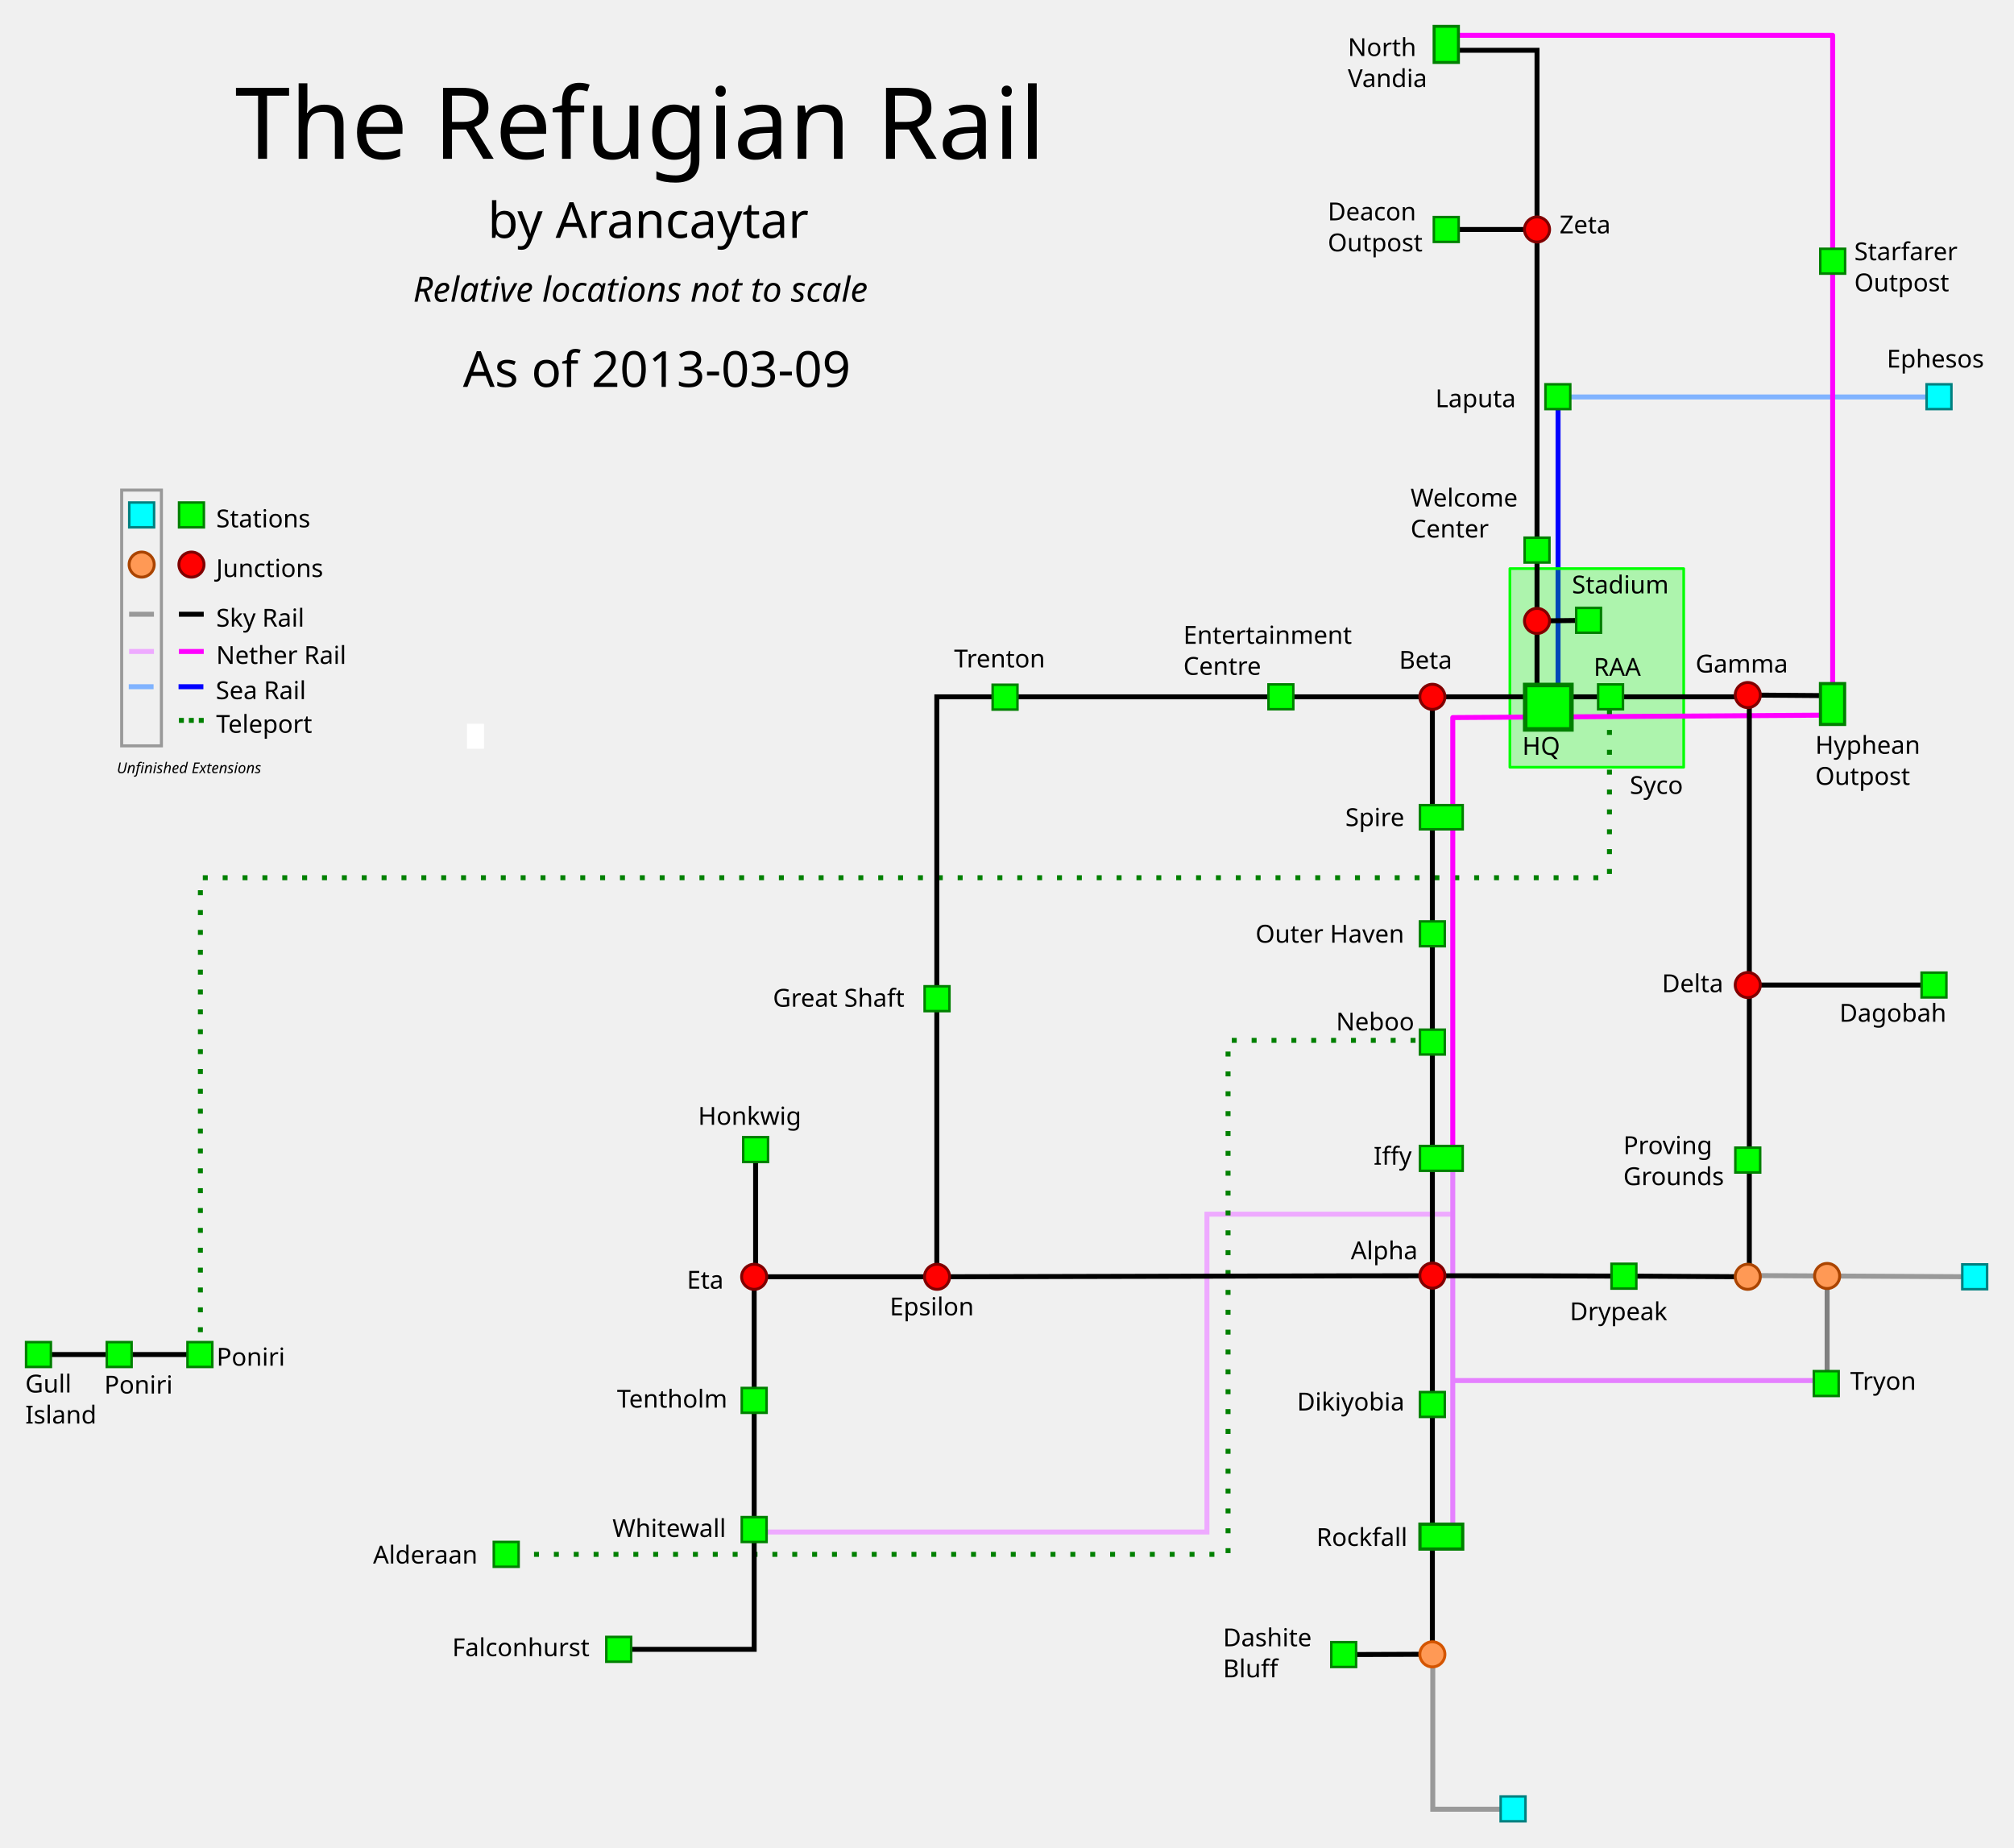
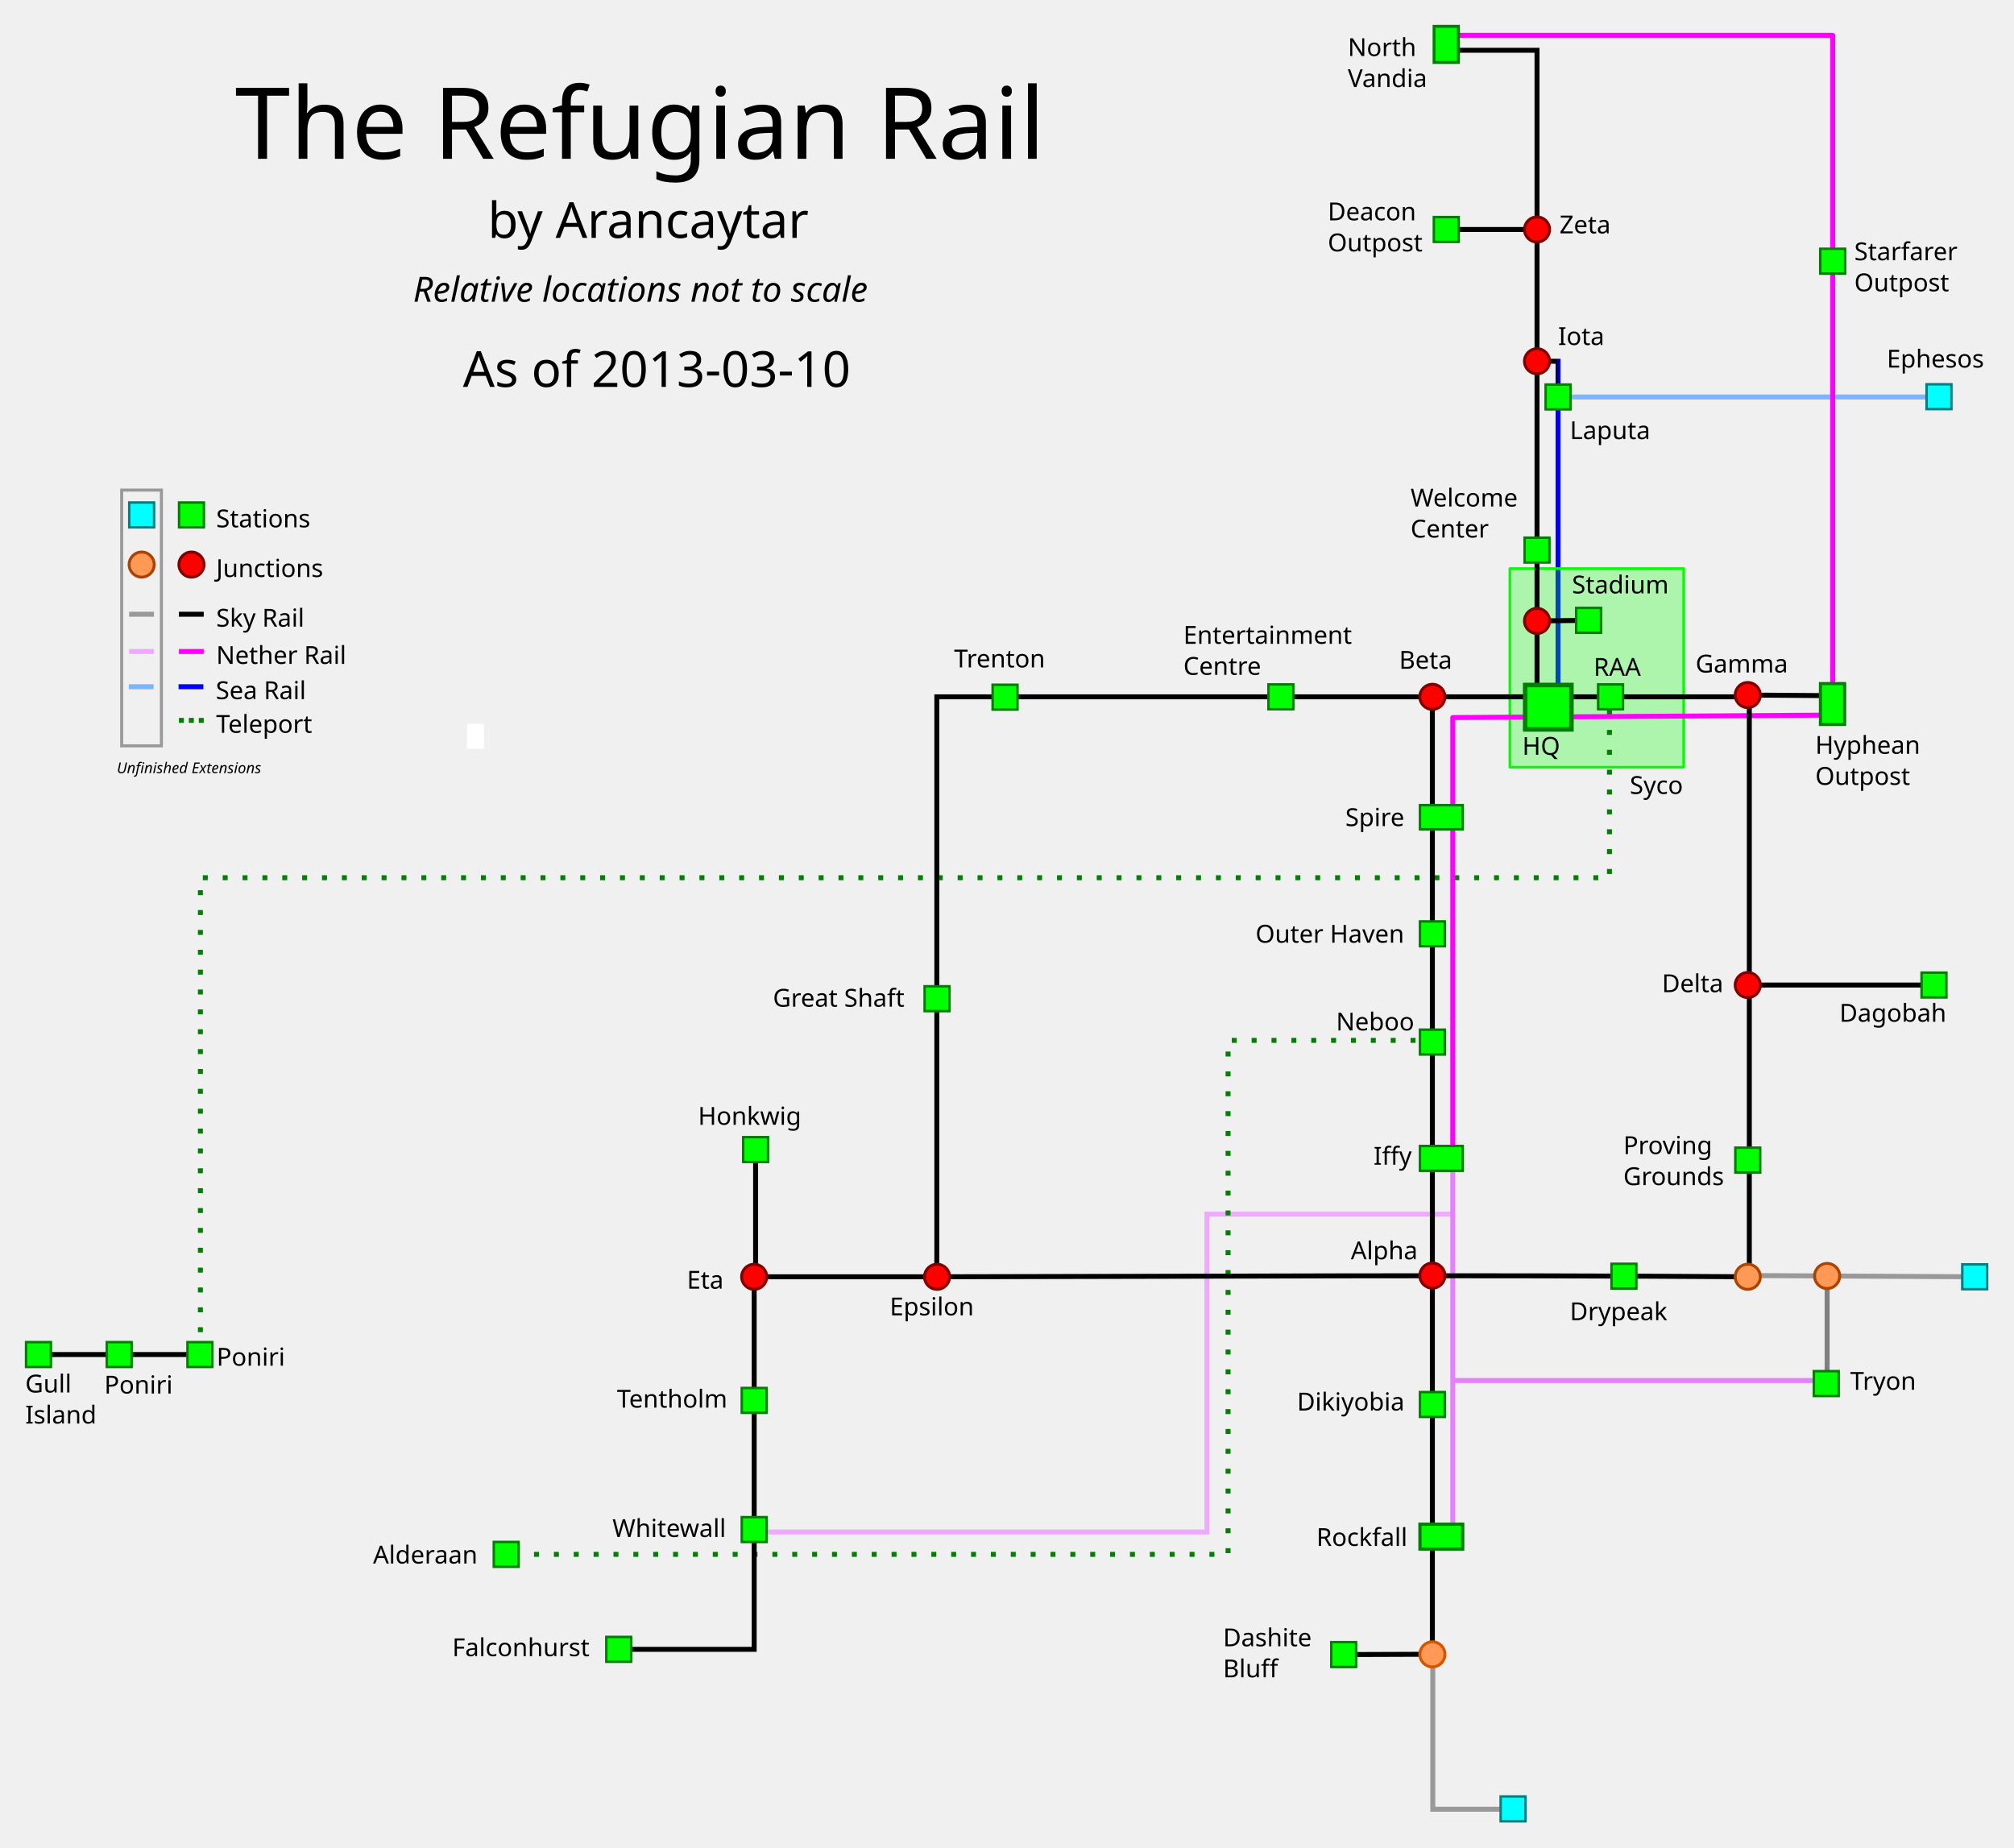
- <svg xmlns="http://www.w3.org/2000/svg" width="811.079" height="743.987" id="svg2" version="1.1">
-   <defs id="defs4" />
+ <svg xmlns="http://www.w3.org/2000/svg" xmlns:xlink="http://www.w3.org/1999/xlink" width="811.079" height="743.987" id="svg2" version="1.1">
+   <defs id="defs4">
+     <linearGradient id="linearGradient5112">
+       <stop id="stop5120" offset="0" style="stop-color:#000000;stop-opacity:1;" />
+       <stop style="stop-color:#000000;stop-opacity:1;" offset="0.786" id="stop5126" />
+       <stop style="stop-color:#0000ff;stop-opacity:1;" offset="1" id="stop5116" />
+     </linearGradient>
+     <linearGradient xlink:href="#linearGradient5112" id="linearGradient6570" x1="617.988" y1="152.677" x2="628.46" y2="152.677" gradientUnits="userSpaceOnUse" spreadMethod="repeat" />
+   </defs>
  <g id="layer1" transform="translate(168.2735,77.55351)">
+     <path style="fill:none;stroke:url(#linearGradient6570);stroke-width:2;stroke-linecap:butt;stroke-linejoin:miter;stroke-opacity:1" d="m 627.46,159.866 0,-14.379 -8.472,1e-5" id="path4342" transform="translate(-168.2735,-77.55351)" />
    <path style="fill:#5599ff;stroke:#80b3ff;stroke-width:2;stroke-linecap:butt;stroke-linejoin:miter;stroke-opacity:1" d="m 685.522,155.116 -153.172,0" id="path3273" transform="translate(-73.16398,-72.80351)" />
    <path style="fill:none;stroke:#0000ff;stroke-width:2;stroke-linecap:butt;stroke-linejoin:miter;stroke-opacity:1" d="m 532.35,155.116 0,125.764" id="path3253" transform="translate(-73.16398,-72.80351)" />
    <path style="fill:none;stroke:#808080;stroke-width:2;stroke-linecap:butt;stroke-linejoin:miter;stroke-opacity:1" d="m 640.713,509.123 0,43.362" id="path3185" transform="translate(-73.16398,-72.80351)" />
    <path style="fill:none;stroke:#eeaaff;stroke-width:2;stroke-linecap:butt;stroke-linejoin:miter;stroke-opacity:1" d="m 479.95,474.237 -99,0 0,128 -182.023,0" id="path5594" transform="translate(-63.16398,-62.80351)" />
    <path style="fill:none;stroke:#e580ff;stroke-width:2;stroke-linecap:butt;stroke-linejoin:miter;stroke-opacity:1" d="m 629.95,541.237 -150,0" id="path5592" transform="translate(-63.16398,-62.80351)" />
    <path style="fill:none;stroke:#e580ff;stroke-width:2;stroke-linecap:butt;stroke-linejoin:miter;stroke-opacity:1" d="m 479.95,454.237 0,150" id="path5590" transform="translate(-63.16398,-62.80351)" />
    <rect style="fill:#00ff00;fill-opacity:0.28;stroke:#00ff00;stroke-width:1.08;stroke-linecap:butt;stroke-linejoin:round;stroke-miterlimit:4;stroke-opacity:1;stroke-dasharray:none;stroke-dashoffset:0" id="rect5544" width="70" height="80" x="439.786" y="151.434" />
    <path style="fill:none;stroke:#008000;stroke-width:2;stroke-linecap:butt;stroke-linejoin:miter;stroke-miterlimit:4;stroke-opacity:1;stroke-dasharray:2, 6;stroke-dashoffset:0" d="m -24.407,529.762 0,-191.025 567.459,0 0,-74.5" id="path5542" transform="translate(-63.16398,-62.80351)" />
    <path style="fill:none;stroke:#ff00ff;stroke-width:2;stroke-linecap:butt;stroke-linejoin:round;stroke-opacity:1" d="m 479.95,449.237 0,-175 153,-1 0,-273.75 -155.512,0" id="path5536" transform="translate(-63.16398,-62.80351)" />
    <path style="fill:none;stroke:#008000;stroke-width:2;stroke-linecap:butt;stroke-linejoin:miter;stroke-miterlimit:4;stroke-opacity:1;stroke-dasharray:2, 6;stroke-dashoffset:0" d="m 472.95,404.237 -83.497,0 0,207 -290.702,0" id="path5538" transform="translate(-63.16398,-62.80351)" />
    <path style="fill:none;stroke:#000000;stroke-width:2;stroke-linecap:butt;stroke-linejoin:miter;stroke-opacity:1" d="m -87.773,467.957 -65,0" id="path5473" />
    <path style="fill:none;stroke:#000000;stroke-width:2;stroke-linecap:butt;stroke-linejoin:miter;stroke-opacity:1" d="m 136.03,436.548 0,-51.139" id="path4291" />
    <path style="fill:none;stroke:#000000;stroke-width:2;stroke-linecap:butt;stroke-linejoin:miter;stroke-opacity:1" d="m 209.09,436.648 -73.641,0 0,150.034 -54.548,0" id="path4271" />
    <path style="fill:none;stroke:#999999;stroke-width:2;stroke-linecap:butt;stroke-linejoin:miter;stroke-opacity:1" d="m 535.583,436.143 91.393,0.505" id="path4206" />
    <path style="fill:none;stroke:#999999;stroke-width:2;stroke-linecap:butt;stroke-linejoin:miter;stroke-opacity:1" d="m 440.995,651.079 -32.262,0 0,-62.629" id="path4204" />
    <path style="fill:none;stroke:#000000;stroke-width:2;stroke-linecap:butt;stroke-linejoin:miter;stroke-opacity:1" d="m 408.571,588.664 -35.714,0.126" id="path4175" />
    <path style="fill:none;stroke:#000000;stroke-width:2;stroke-linecap:butt;stroke-linejoin:miter;stroke-opacity:1" d="m 450.714,14.87 -36.552,0" id="path4102" />
    <path style="fill:none;stroke:#000000;stroke-width:2;stroke-linecap:butt;stroke-linejoin:miter;stroke-opacity:1" d="m 450.714,172.514 20.774,-0.248" id="path4039" />
    <path style="fill:none;stroke:#000000;stroke-width:2;stroke-linecap:butt;stroke-linejoin:miter;stroke-opacity:1" d="m 450.714,203.076 c 0,-102.619 0,-157.761 0,-260.38 -12.184,0 -24.368,0 -36.552,0" id="path4019" />
    <path style="fill:none;stroke:#000000;stroke-width:2;stroke-linecap:butt;stroke-linejoin:miter;stroke-opacity:1" d="m 535.583,319.148 75,0" id="path3981" />
    <path style="fill:none;stroke:#000000;stroke-width:2;stroke-linecap:butt;stroke-linejoin:miter;stroke-opacity:1" d="m 408.571,436.169 0,152.53" id="path3917" />
    <path style="fill:none;stroke:#000000;stroke-width:2;stroke-linecap:butt;stroke-linejoin:miter;stroke-opacity:1" d="m 535.583,202.362 34.143,0.252" id="path3894" />
    <path style="fill:none;stroke:#000000;stroke-width:2;stroke-linecap:butt;stroke-linejoin:miter;stroke-opacity:1" d="m 408.571,203.076 c 0,77.698 0,155.395 0,233.093" id="path3788" />
    <rect style="fill:#000000;stroke:#ffffff;stroke-width:4;stroke-linecap:butt;stroke-linejoin:miter;stroke-miterlimit:4;stroke-opacity:1;stroke-dasharray:none" id="rect3005" width="2.857" height="6.071" x="21.786" y="215.934" />
    <path style="fill:none;stroke:#000000;stroke-width:2;stroke-linecap:butt;stroke-linejoin:miter;stroke-miterlimit:4;stroke-opacity:1" d="m 209.007,203.076 c 121.874,0 205.333,0 327.207,0 0,77.857 0,155.714 0,233.571 -121.873,-0.839 -205.333,-0.164 -327.207,0 0,-77.857 0,-155.714 0,-233.571 z" id="rect3781" />
    <path style="fill:#ff0000;stroke:#800000;stroke-width:2;stroke-linecap:butt;stroke-linejoin:miter;stroke-miterlimit:4;stroke-opacity:1;stroke-dasharray:none" id="path3783" d="m 104.286,202.362 c 0,4.734 -3.838,8.571 -8.571,8.571 -4.734,0 -8.571,-3.838 -8.571,-8.571 0,-4.734 3.838,-8.571 8.571,-8.571 4.734,0 8.571,3.838 8.571,8.571 z" transform="matrix(0.5895522,0,0,0.5895522,352.1429,83.7734)" />
    <path style="fill:#ff0000;stroke:#800000;stroke-width:2;stroke-linecap:butt;stroke-linejoin:miter;stroke-miterlimit:4;stroke-opacity:1;stroke-dasharray:none" id="path3783-8" d="m 104.286,202.362 c 0,4.734 -3.838,8.571 -8.571,8.571 -4.734,0 -8.571,-3.838 -8.571,-8.571 0,-4.734 3.838,-8.571 8.571,-8.571 4.734,0 8.571,3.838 8.571,8.571 z" transform="matrix(0.5895522,0,0,0.5895522,352.1429,316.866)" />
    <path style="fill:#ff0000;stroke:#800000;stroke-width:2;stroke-linecap:butt;stroke-linejoin:miter;stroke-miterlimit:4;stroke-opacity:1;stroke-dasharray:none" id="path3783-7" d="m 104.286,202.362 c 0,4.734 -3.838,8.571 -8.571,8.571 -4.734,0 -8.571,-3.838 -8.571,-8.571 0,-4.734 3.838,-8.571 8.571,-8.571 4.734,0 8.571,3.838 8.571,8.571 z" transform="matrix(0.5895522,0,0,0.5895522,479.1544,83.05912)" />
    <path style="fill:#ff9955;stroke:#aa4400;stroke-width:2;stroke-linecap:butt;stroke-linejoin:miter;stroke-miterlimit:4;stroke-opacity:1;stroke-dasharray:none" id="path3783-4" d="m 104.286,202.362 c 0,4.734 -3.838,8.571 -8.571,8.571 -4.734,0 -8.571,-3.838 -8.571,-8.571 0,-4.734 3.838,-8.571 8.571,-8.571 4.734,0 8.571,3.838 8.571,8.571 z" transform="matrix(0.5895522,0,0,0.5895522,479.1544,317.3448)" />
    <path style="fill:#ff0000;stroke:#800000;stroke-width:2;stroke-linecap:butt;stroke-linejoin:miter;stroke-miterlimit:4;stroke-opacity:1;stroke-dasharray:none" id="path3783-5" d="m 104.286,202.362 c 0,4.734 -3.838,8.571 -8.571,8.571 -4.734,0 -8.571,-3.838 -8.571,-8.571 0,-4.734 3.838,-8.571 8.571,-8.571 4.734,0 8.571,3.838 8.571,8.571 z" transform="matrix(0.5895522,0,0,0.5895522,152.6618,317.3448)" />
    <text xml:space="preserve" style="font-size:40px;font-style:normal;font-weight:normal;line-height:125%;letter-spacing:0px;word-spacing:0px;fill:#000000;fill-opacity:1;stroke:none;font-family:Sans" x="392.444" y="221.512" id="text3829">
      <tspan id="tspan3831" x="392.444" y="221.512" />
    </text>
    <text xml:space="preserve" style="font-size:20px;font-style:normal;font-weight:normal;line-height:125%;letter-spacing:0px;word-spacing:0px;fill:#000000;fill-opacity:1;stroke:none;font-family:Sans" x="375.741" y="429.601" id="text3833">
      <tspan id="tspan3835" x="375.741" y="429.601" style="font-size:10px">Alpha</tspan>
    </text>
    <text xml:space="preserve" style="font-size:20px;font-style:normal;font-weight:normal;line-height:125%;letter-spacing:0px;word-spacing:0px;fill:#000000;fill-opacity:1;stroke:none;font-family:Sans" x="395.173" y="191.772" id="text3833-6">
      <tspan id="tspan3835-5" x="395.173" y="191.772" style="font-size:10px">Beta</tspan>
    </text>
    <text xml:space="preserve" style="font-size:20px;font-style:normal;font-weight:normal;line-height:125%;letter-spacing:0px;word-spacing:0px;fill:#000000;fill-opacity:1;stroke:none;font-family:Sans" x="514.57" y="193.288" id="text3833-8">
      <tspan id="tspan3835-0" x="514.57" y="193.288" style="font-size:10px">Gamma</tspan>
    </text>
    <text xml:space="preserve" style="font-size:20px;font-style:normal;font-weight:normal;line-height:125%;letter-spacing:0px;word-spacing:0px;fill:#000000;fill-opacity:1;stroke:none;font-family:Sans" x="501.01" y="322.024" id="text3833-1">
      <tspan id="tspan3835-1" x="501.01" y="322.024" style="font-size:10px">Delta</tspan>
    </text>
    <path style="fill:#ff0000;stroke:#800000;stroke-width:2;stroke-linecap:butt;stroke-linejoin:miter;stroke-miterlimit:4;stroke-opacity:1;stroke-dasharray:none" id="path3783-7-7" d="m 104.286,202.362 c 0,4.734 -3.838,8.571 -8.571,8.571 -4.734,0 -8.571,-3.838 -8.571,-8.571 0,-4.734 3.838,-8.571 8.571,-8.571 4.734,0 8.571,3.838 8.571,8.571 z" transform="matrix(0.5895522,0,0,0.5895522,479.1544,199.8448)" />
    <text xml:space="preserve" style="font-size:20px;font-style:normal;font-weight:normal;line-height:125%;letter-spacing:0px;word-spacing:0px;fill:#000000;fill-opacity:1;stroke:none;font-family:Sans" x="190.044" y="452.177" id="text3833-0">
      <tspan id="tspan3835-59" x="190.044" y="452.177" style="font-size:10px">Epsilon</tspan>
    </text>
    <rect style="fill:#00ff00;stroke:#008000;stroke-width:1;stroke-linecap:butt;stroke-linejoin:miter;stroke-miterlimit:4;stroke-opacity:1;stroke-dasharray:none" id="rect3925-6" width="10" height="10" x="403.571" y="293.522" />
    <rect style="fill:#00ff00;stroke:#008000;stroke-width:1;stroke-linecap:butt;stroke-linejoin:miter;stroke-miterlimit:4;stroke-opacity:1;stroke-dasharray:none" id="rect3925-68" width="10" height="10" x="403.571" y="337.123" />
    <rect style="fill:#00ff00;stroke:#008000;stroke-width:1;stroke-linecap:butt;stroke-linejoin:miter;stroke-miterlimit:4;stroke-opacity:1;stroke-dasharray:none" id="rect3925-0" width="10" height="10" x="480.714" y="431.409" />
    <rect style="fill:#00ff00;stroke:#008000;stroke-width:1;stroke-linecap:butt;stroke-linejoin:miter;stroke-miterlimit:4;stroke-opacity:1;stroke-dasharray:none" id="rect3925-1-5" width="10" height="10" x="605.583" y="314.148" />
    <path style="fill:#ff0000;stroke:#800000;stroke-width:2;stroke-linecap:butt;stroke-linejoin:miter;stroke-miterlimit:4;stroke-opacity:1;stroke-dasharray:none" id="path3783-2" d="m 104.286,202.362 c 0,4.734 -3.838,8.571 -8.571,8.571 -4.734,0 -8.571,-3.838 -8.571,-8.571 0,-4.734 3.838,-8.571 8.571,-8.571 4.734,0 8.571,3.838 8.571,8.571 z" transform="matrix(0.5895522,0,0,0.5895522,394.2857,53.2114)" />
    <rect style="fill:#00ff00;stroke:#008000;stroke-width:1;stroke-linecap:butt;stroke-linejoin:miter;stroke-miterlimit:4;stroke-opacity:1;stroke-dasharray:none" id="rect3925-9" width="10" height="10" x="466.489" y="167.267" />
    <rect style="fill:#00ff00;stroke:#008000;stroke-width:1;stroke-linecap:butt;stroke-linejoin:miter;stroke-miterlimit:4;stroke-opacity:1;stroke-dasharray:none" id="rect3925-8" width="10" height="10" x="445.714" y="138.982" />
    <path style="fill:#ff0000;stroke:#800000;stroke-width:2;stroke-linecap:butt;stroke-linejoin:miter;stroke-miterlimit:4;stroke-opacity:1;stroke-dasharray:none" id="path3783-2-4" d="m 104.286,202.362 c 0,4.734 -3.838,8.571 -8.571,8.571 -4.734,0 -8.571,-3.838 -8.571,-8.571 0,-4.734 3.838,-8.571 8.571,-8.571 4.734,0 8.571,3.838 8.571,8.571 z" transform="matrix(0.5895522,0,0,0.5895522,394.2857,-104.4331)" />
    <rect style="fill:#00ff00;stroke:#008000;stroke-width:1;stroke-linecap:butt;stroke-linejoin:miter;stroke-miterlimit:4;stroke-opacity:1;stroke-dasharray:none" id="rect3925-8-2-8" width="10" height="10" x="409.163" y="9.87" />
    <rect style="fill:#00ff00;stroke:#008000;stroke-width:1;stroke-linecap:butt;stroke-linejoin:miter;stroke-miterlimit:4;stroke-opacity:1;stroke-dasharray:none" id="rect3925-8-2-2" width="10" height="10" x="475.328" y="198.076" />
-     <rect style="fill:#00ff00;stroke:#008000;stroke-width:1;stroke-linecap:butt;stroke-linejoin:miter;stroke-miterlimit:4;stroke-opacity:1;stroke-dasharray:none" id="rect3925-8-9" width="10" height="10" x="454.107" y="77.208" />
+     <rect style="fill:#00ff00;stroke:#008000;stroke-width:1;stroke-linecap:butt;stroke-linejoin:miter;stroke-miterlimit:4;stroke-opacity:1;stroke-dasharray:none" id="rect3925-8-9" width="10" height="10" x="454.186" y="77.313" />
    <path style="fill:#ff9955;stroke:#d45500;stroke-width:2;stroke-linecap:butt;stroke-linejoin:miter;stroke-miterlimit:4;stroke-opacity:1;stroke-dasharray:none" id="path3783-8-8" d="m 104.286,202.362 c 0,4.734 -3.838,8.571 -8.571,8.571 -4.734,0 -8.571,-3.838 -8.571,-8.571 0,-4.734 3.838,-8.571 8.571,-8.571 4.734,0 8.571,3.838 8.571,8.571 z" transform="matrix(0.5895522,0,0,0.5895522,352.1429,469.3991)" />
    <rect style="fill:#00ff00;stroke:#008000;stroke-width:1;stroke-linecap:butt;stroke-linejoin:miter;stroke-miterlimit:4;stroke-opacity:1;stroke-dasharray:none" id="rect3925-0-0" width="10" height="10" x="367.857" y="583.791" />
    <rect style="fill:#00ffff;stroke:#008080;stroke-width:1;stroke-linecap:butt;stroke-linejoin:miter;stroke-miterlimit:4;stroke-opacity:1;stroke-dasharray:none" id="rect3925-0-6" width="10" height="10" x="436.071" y="645.934" />
    <rect style="fill:#00ff00;stroke:#008000;stroke-width:1;stroke-linecap:butt;stroke-linejoin:miter;stroke-miterlimit:4;stroke-opacity:1;stroke-dasharray:none" id="rect3925-7-6" width="10" height="10" x="403.571" y="483.076" />
    <rect style="fill:#00ff00;stroke:#008000;stroke-width:1;stroke-linecap:butt;stroke-linejoin:miter;stroke-miterlimit:4;stroke-opacity:1;stroke-dasharray:none" id="rect3925-7-4" width="10" height="10" x="342.569" y="198.076" />
    <rect style="fill:#00ffff;stroke:#008080;stroke-width:1;stroke-linecap:butt;stroke-linejoin:miter;stroke-miterlimit:4;stroke-opacity:1;stroke-dasharray:none" id="rect3925-0-6-6" width="10" height="10" x="621.976" y="431.648" />
    <path style="fill:#ff0000;stroke:#800000;stroke-width:2;stroke-linecap:butt;stroke-linejoin:miter;stroke-miterlimit:4;stroke-opacity:1;stroke-dasharray:none" id="path3783-5-9" d="m 104.286,202.362 c 0,4.734 -3.838,8.571 -8.571,8.571 -4.734,0 -8.571,-3.838 -8.571,-8.571 0,-4.734 3.838,-8.571 8.571,-8.571 4.734,0 8.571,3.838 8.571,8.571 z" transform="matrix(0.5895522,0,0,0.5895522,79.02108,317.3448)" />
    <rect style="fill:#00ff00;stroke:#008000;stroke-width:1;stroke-linecap:butt;stroke-linejoin:miter;stroke-miterlimit:4;stroke-opacity:1;stroke-dasharray:none" id="rect3925-7-5" width="10" height="10" x="131.03" y="380.409" />
    <rect style="fill:#00ff00;stroke:#008000;stroke-width:1;stroke-linecap:butt;stroke-linejoin:miter;stroke-miterlimit:4;stroke-opacity:1;stroke-dasharray:none" id="rect3925-7-51" width="10" height="10" x="130.45" y="481.424" />
    <rect style="fill:#00ff00;stroke:#008000;stroke-width:1;stroke-linecap:butt;stroke-linejoin:miter;stroke-miterlimit:4;stroke-opacity:1;stroke-dasharray:none" id="rect3925-7-2" width="10" height="10" x="130.45" y="533.447" />
    <rect style="fill:#00ff00;stroke:#008000;stroke-width:1;stroke-linecap:butt;stroke-linejoin:miter;stroke-miterlimit:4;stroke-opacity:1;stroke-dasharray:none" id="rect3925-7-2-4" width="10" height="10" x="75.901" y="581.682" />
    <text xml:space="preserve" style="font-size:20px;font-style:normal;font-weight:normal;line-height:125%;letter-spacing:0px;word-spacing:0px;fill:#000000;fill-opacity:1;stroke:none;font-family:Sans" x="464.786" y="161.434" id="text3833-0-3">
      <tspan id="tspan3835-59-0" x="464.786" y="161.434" style="font-size:10px">Stadium</tspan>
    </text>
    <text xml:space="preserve" style="font-size:20px;font-style:normal;font-weight:normal;line-height:125%;letter-spacing:0px;word-spacing:0px;fill:#000000;fill-opacity:1;stroke:none;font-family:Sans" x="399.786" y="126.434" id="text3833-0-7">
      <tspan id="tspan3835-59-00" x="399.786" y="126.434" style="font-size:10px">Welcome</tspan>
      <tspan x="399.786" y="138.934" style="font-size:10px" id="tspan4382">Center</tspan>
    </text>
-     <text xml:space="preserve" style="font-size:20px;font-style:normal;font-weight:normal;line-height:125%;letter-spacing:0px;word-spacing:0px;fill:#000000;fill-opacity:1;stroke:none;font-family:Sans" x="409.786" y="86.434" id="text3833-0-22">
-       <tspan id="tspan3835-59-2" x="409.786" y="86.434" style="font-size:10px">Laputa</tspan>
+     <text xml:space="preserve" style="font-size:20px;font-style:normal;font-weight:normal;line-height:125%;letter-spacing:0px;word-spacing:0px;fill:#000000;fill-opacity:1;stroke:none;font-family:Sans" x="459.186" y="61.384" id="text3833-0-22">
+       <tspan id="tspan3835-59-2" x="459.186" y="61.384" style="font-size:10px">Iota</tspan>
    </text>
    <text xml:space="preserve" style="font-size:20px;font-style:normal;font-weight:normal;line-height:125%;letter-spacing:0px;word-spacing:0px;fill:#000000;fill-opacity:1;stroke:none;font-family:Sans" x="444.786" y="226.434" id="text3833-0-32">
      <tspan x="444.786" y="226.434" style="font-size:10px" id="tspan4402">HQ</tspan>
    </text>
    <text xml:space="preserve" style="font-size:20px;font-style:normal;font-weight:normal;line-height:125%;letter-spacing:0px;word-spacing:0px;fill:#000000;fill-opacity:1;stroke:none;font-family:Sans" x="308.288" y="181.72" id="text3833-0-6">
      <tspan id="tspan3835-59-4" x="308.288" y="181.72" style="font-size:10px">Entertainment</tspan>
      <tspan x="308.288" y="194.22" style="font-size:10px" id="tspan4422">Centre</tspan>
    </text>
    <text xml:space="preserve" style="font-size:20px;font-style:normal;font-weight:normal;line-height:125%;letter-spacing:0px;word-spacing:0px;fill:#000000;fill-opacity:1;stroke:none;font-family:Sans" x="373.512" y="255.131" id="text3833-0-9">
      <tspan id="tspan3835-59-90" x="373.512" y="255.131" style="font-size:10px">Spire</tspan>
    </text>
    <text xml:space="preserve" style="font-size:20px;font-style:normal;font-weight:normal;line-height:125%;letter-spacing:0px;word-spacing:0px;fill:#000000;fill-opacity:1;stroke:none;font-family:Sans" x="337.336" y="302.091" id="text3833-0-5">
      <tspan id="tspan3835-59-6" x="337.336" y="302.091" style="font-size:10px">Outer Haven</tspan>
    </text>
    <text xml:space="preserve" style="font-size:20px;font-style:normal;font-weight:normal;line-height:125%;letter-spacing:0px;word-spacing:0px;fill:#000000;fill-opacity:1;stroke:none;font-family:Sans" x="369.786" y="337.434" id="text3833-0-63">
      <tspan id="tspan3835-59-71" x="369.786" y="337.434" style="font-size:10px">Neboo</tspan>
    </text>
    <text xml:space="preserve" style="font-size:20px;font-style:normal;font-weight:normal;line-height:125%;letter-spacing:0px;word-spacing:0px;fill:#000000;fill-opacity:1;stroke:none;font-family:Sans" x="384.876" y="391.502" id="text3833-0-8">
      <tspan id="tspan3835-59-93" x="384.876" y="391.502" style="font-size:10px">Iffy</tspan>
    </text>
    <text xml:space="preserve" style="font-size:20px;font-style:normal;font-weight:normal;line-height:125%;letter-spacing:0px;word-spacing:0px;fill:#000000;fill-opacity:1;stroke:none;font-family:Sans" x="354.066" y="490.497" id="text3833-0-53">
      <tspan id="tspan3835-59-28" x="354.066" y="490.497" style="font-size:10px">Dikiyobia</tspan>
    </text>
    <text xml:space="preserve" style="font-size:20px;font-style:normal;font-weight:normal;line-height:125%;letter-spacing:0px;word-spacing:0px;fill:#000000;fill-opacity:1;stroke:none;font-family:Sans" x="361.895" y="545.045" id="text3833-0-4">
      <tspan id="tspan3835-59-98" x="361.895" y="545.045" style="font-size:10px">Rockfall</tspan>
    </text>
    <text xml:space="preserve" style="font-size:20px;font-style:normal;font-weight:normal;line-height:125%;letter-spacing:0px;word-spacing:0px;fill:#000000;fill-opacity:1;stroke:none;font-family:Sans" x="324.267" y="585.451" id="text3833-0-632">
      <tspan id="tspan3835-59-1" x="324.267" y="585.451" style="font-size:10px">Dashite</tspan>
      <tspan x="324.267" y="597.951" style="font-size:10px" id="tspan4487">Bluff</tspan>
    </text>
    <text xml:space="preserve" style="font-size:20px;font-style:normal;font-weight:normal;line-height:125%;letter-spacing:0px;word-spacing:0px;fill:#000000;fill-opacity:1;stroke:none;font-family:Sans" x="366.441" y="11.18" id="text3833-0-66">
      <tspan id="tspan3835-59-03" x="366.441" y="11.18" style="font-size:10px">Deacon</tspan>
      <tspan x="366.441" y="23.68" style="font-size:10px" id="tspan4498">Outpost</tspan>
    </text>
    <text xml:space="preserve" style="font-size:20px;font-style:normal;font-weight:normal;line-height:125%;letter-spacing:0px;word-spacing:0px;fill:#000000;fill-opacity:1;stroke:none;font-family:Sans" x="374.522" y="-54.985" id="text3833-0-0">
      <tspan id="tspan3835-59-3" x="374.522" y="-54.985" style="font-size:10px">North</tspan>
      <tspan x="374.522" y="-42.485" style="font-size:10px" id="tspan4509">Vandia</tspan>
    </text>
    <text xml:space="preserve" style="font-size:20px;font-style:normal;font-weight:normal;line-height:125%;letter-spacing:0px;word-spacing:0px;fill:#000000;fill-opacity:1;stroke:none;font-family:Sans" x="562.768" y="226.036" id="text3833-0-24">
      <tspan id="tspan3835-59-21" x="562.768" y="226.036" style="font-size:10px">Hyphean</tspan>
      <tspan x="562.768" y="238.536" style="font-size:10px" id="tspan4520">Outpost</tspan>
    </text>
    <text xml:space="preserve" style="font-size:20px;font-style:normal;font-weight:normal;line-height:125%;letter-spacing:0px;word-spacing:0px;fill:#000000;fill-opacity:1;stroke:none;font-family:Sans" x="572.512" y="333.923" id="text3833-0-69">
      <tspan id="tspan3835-59-92" x="572.512" y="333.923" style="font-size:10px">Dagobah</tspan>
    </text>
    <text xml:space="preserve" style="font-size:20px;font-style:normal;font-weight:normal;line-height:125%;letter-spacing:0px;word-spacing:0px;fill:#000000;fill-opacity:1;stroke:none;font-family:Sans" x="463.92" y="454.131" id="text3833-0-49">
      <tspan id="tspan3835-59-5" x="463.92" y="454.131" style="font-size:10px">Drypeak</tspan>
    </text>
    <text xml:space="preserve" style="font-size:40px;font-style:normal;font-weight:normal;line-height:125%;letter-spacing:0px;word-spacing:0px;fill:#000000;fill-opacity:1;stroke:none;font-family:Sans" x="97.857" y="181.38" id="text4626" transform="translate(19.78571,-62.80351)">
      <tspan id="tspan4628" x="97.857" y="181.38" />
    </text>
    <text xml:space="preserve" style="font-size:20px;font-style:normal;font-weight:normal;line-height:125%;letter-spacing:0px;word-spacing:0px;fill:#000000;fill-opacity:1;stroke:none;font-family:Sans" x="108.357" y="441.434" id="text3833-0-497">
      <tspan id="tspan3835-59-8" x="108.357" y="441.434" style="font-size:10px">Eta</tspan>
    </text>
    <text xml:space="preserve" style="font-size:20px;font-style:normal;font-weight:normal;line-height:125%;letter-spacing:0px;word-spacing:0px;fill:#000000;fill-opacity:1;stroke:none;font-family:Sans" x="112.857" y="375.434" id="text3833-0-220">
      <tspan id="tspan3835-59-84" x="112.857" y="375.434" style="font-size:10px">Honkwig</tspan>
    </text>
    <text xml:space="preserve" style="font-size:20px;font-style:normal;font-weight:normal;line-height:125%;letter-spacing:0px;word-spacing:0px;fill:#000000;fill-opacity:1;stroke:none;font-family:Sans" x="80.2" y="489.338" id="text3833-0-35">
      <tspan id="tspan3835-59-54" x="80.2" y="489.338" style="font-size:10px">Tentholm</tspan>
    </text>
    <text xml:space="preserve" style="font-size:20px;font-style:normal;font-weight:normal;line-height:125%;letter-spacing:0px;word-spacing:0px;fill:#000000;fill-opacity:1;stroke:none;font-family:Sans" x="78.357" y="541.434" id="text3833-0-35-9">
      <tspan id="tspan3835-59-54-1" x="78.357" y="541.434" style="font-size:10px">Whitewall</tspan>
    </text>
    <text xml:space="preserve" style="font-size:20px;font-style:normal;font-weight:normal;line-height:125%;letter-spacing:0px;word-spacing:0px;fill:#000000;fill-opacity:1;stroke:none;font-family:Sans" x="13.857" y="589.434" id="text3833-0-35-3">
      <tspan id="tspan3835-59-54-7" x="13.857" y="589.434" style="font-size:10px">Falconhurst</tspan>
    </text>
    <text xml:space="preserve" style="font-size:20px;font-style:normal;font-weight:normal;line-height:125%;letter-spacing:0px;word-spacing:0px;fill:#000000;fill-opacity:1;stroke:none;font-family:Sans" x="459.786" y="16.434" id="text3833-0-35-5">
      <tspan id="tspan3835-59-54-3" x="459.786" y="16.434" style="font-size:10px">Zeta</tspan>
    </text>
    <text xml:space="preserve" style="font-size:20px;font-style:normal;font-weight:normal;line-height:125%;letter-spacing:0px;word-spacing:0px;fill:#000000;fill-opacity:1;stroke:none;font-family:Sans" x="473.523" y="194.614" id="text3833-0-32-7">
      <tspan x="473.523" y="194.614" style="font-size:10px" id="tspan4402-7">RAA</tspan>
    </text>
    <rect style="fill:#00ff00;stroke:#008000;stroke-width:1;stroke-linecap:butt;stroke-linejoin:miter;stroke-miterlimit:4;stroke-opacity:1;stroke-dasharray:none" id="rect3925-7-4-2" width="10" height="10" x="204.09" y="319.652" />
    <text xml:space="preserve" style="font-size:20px;font-style:normal;font-weight:normal;line-height:125%;letter-spacing:0px;word-spacing:0px;fill:#000000;fill-opacity:1;stroke:none;font-family:Sans" x="142.998" y="327.876" id="text3833-0-220-6">
      <tspan x="142.998" y="327.876" style="font-size:10px" id="tspan4995">Great Shaft</tspan>
    </text>
    <text xml:space="preserve" style="font-size:20px;font-style:normal;font-weight:normal;line-height:125%;letter-spacing:0px;word-spacing:0px;fill:#000000;fill-opacity:1;stroke:none;font-family:Sans" x="578.485" y="27.26" id="text3833-0-66-8">
      <tspan x="578.485" y="27.26" style="font-size:10px" id="tspan4498-6">Starfarer</tspan>
      <tspan x="578.485" y="39.76" style="font-size:10px" id="tspan5062">Outpost</tspan>
    </text>
    <rect style="fill:#00ff00;stroke:#008000;stroke-width:1;stroke-linecap:butt;stroke-linejoin:miter;stroke-miterlimit:4;stroke-opacity:1;stroke-dasharray:none" id="rect3925-1-5-5" width="10" height="10" x="530.583" y="384.648" />
    <text xml:space="preserve" style="font-size:20px;font-style:normal;font-weight:normal;line-height:125%;letter-spacing:0px;word-spacing:0px;fill:#000000;fill-opacity:1;stroke:none;font-family:Sans" x="485.459" y="387.228" id="text3833-0-49-2">
      <tspan id="tspan3835-59-5-2" x="485.459" y="387.228" style="font-size:10px">Proving</tspan>
      <tspan x="485.459" y="399.728" style="font-size:10px" id="tspan5202">Grounds</tspan>
    </text>
    <rect style="fill:#00ff00;stroke:#008000;stroke-width:1;stroke-linecap:butt;stroke-linejoin:miter;stroke-miterlimit:4;stroke-opacity:1;stroke-dasharray:none" id="rect3925-7-4-2-3" width="10" height="10" x="562.193" y="474.648" />
    <text xml:space="preserve" style="font-size:20px;font-style:normal;font-weight:normal;line-height:125%;letter-spacing:0px;word-spacing:0px;fill:#000000;fill-opacity:1;stroke:none;font-family:Sans" x="576.836" y="482.148" id="text3833-0-49-8">
      <tspan id="tspan3835-59-5-5" x="576.836" y="482.148" style="font-size:10px">Tryon</tspan>
    </text>
    <rect style="fill:#00ff00;stroke:#008000;stroke-width:1;stroke-linecap:butt;stroke-linejoin:miter;stroke-miterlimit:4;stroke-opacity:1;stroke-dasharray:none" id="rect3925-7-4-2-0" width="10" height="10" x="-92.773" y="462.957" />
    <text xml:space="preserve" style="font-size:20px;font-style:normal;font-weight:normal;line-height:125%;letter-spacing:0px;word-spacing:0px;fill:#000000;fill-opacity:1;stroke:none;font-family:Sans" x="-81.056" y="472.452" id="text3833-0-35-9-5">
      <tspan id="tspan3835-59-54-1-0" x="-81.056" y="472.452" style="font-size:10px">Poniri</tspan>
    </text>
    <text xml:space="preserve" style="font-size:20px;font-style:normal;font-weight:normal;line-height:125%;letter-spacing:0px;word-spacing:0px;fill:#000000;fill-opacity:1;stroke:none;font-family:Sans" x="-18.038" y="552.126" id="text3833-0-35-9-5-2">
      <tspan id="tspan3835-59-54-1-0-6" x="-18.038" y="552.126" style="font-size:10px">Alderaan</tspan>
    </text>
    <rect style="fill:#00ff00;stroke:#008000;stroke-width:1;stroke-linecap:butt;stroke-linejoin:miter;stroke-miterlimit:4;stroke-opacity:1;stroke-dasharray:none" id="rect3925-7-5-5" width="10" height="10" x="30.586" y="543.434" />
    <rect style="fill:#00ff00;stroke:#008000;stroke-width:1;stroke-linecap:butt;stroke-linejoin:miter;stroke-miterlimit:4;stroke-opacity:1;stroke-dasharray:none" id="rect3925-7-4-2-0-2" width="10" height="10" x="-125.273" y="462.957" />
    <rect style="fill:#00ff00;stroke:#008000;stroke-width:1;stroke-linecap:butt;stroke-linejoin:miter;stroke-miterlimit:4;stroke-opacity:1;stroke-dasharray:none" id="rect3925-7-4-2-0-9" width="10" height="10" x="-157.773" y="462.957" />
    <text xml:space="preserve" style="font-size:20px;font-style:normal;font-weight:normal;line-height:125%;letter-spacing:0px;word-spacing:0px;fill:#000000;fill-opacity:1;stroke:none;font-family:Sans" x="-126.284" y="483.665" id="text3833-0-35-9-5-6">
      <tspan id="tspan3835-59-54-1-0-2" x="-126.284" y="483.665" style="font-size:10px">Poniri</tspan>
    </text>
    <text xml:space="preserve" style="font-size:20px;font-style:normal;font-weight:normal;line-height:125%;letter-spacing:0px;word-spacing:0px;fill:#000000;fill-opacity:1;stroke:none;font-family:Sans" x="-158.103" y="483.246" id="text3833-0-35-9-5-7">
      <tspan id="tspan3835-59-54-1-0-3" x="-158.103" y="483.246" style="font-size:10px">Gull</tspan>
      <tspan x="-158.103" y="495.746" style="font-size:10px" id="tspan5530">Island</tspan>
    </text>
    <g id="g3397" transform="translate(-0.7071068,-8.485281)">
      <text id="text4540" y="-5.115" x="-72.946" style="font-size:40px;font-style:normal;font-weight:normal;line-height:125%;letter-spacing:0px;word-spacing:0px;fill:#000000;fill-opacity:1;stroke:none;font-family:Sans" xml:space="preserve">
        <tspan id="tspan4548" y="-5.115" x="-72.946">The Refugian Rail</tspan>
      </text>
      <text id="text4898" y="26.735" x="28.874" style="font-size:20px;font-style:normal;font-weight:normal;line-height:125%;letter-spacing:0px;word-spacing:0px;fill:#000000;fill-opacity:1;stroke:none;font-family:Sans" xml:space="preserve">
        <tspan y="26.735" x="28.874" id="tspan4900">by Arancaytar</tspan>
      </text>
      <text id="text4921" y="86.735" x="18.874" style="font-size:20px;font-style:normal;font-weight:normal;line-height:125%;letter-spacing:0px;word-spacing:0px;fill:#000000;fill-opacity:1;stroke:none;font-family:Sans" xml:space="preserve">
-         <tspan y="86.735" x="18.874" id="tspan4923">As of 2013-03-09</tspan>
+         <tspan y="86.735" x="18.874" id="tspan4923">As of 2013-03-10</tspan>
      </text>
      <text id="text5532" y="52.449" x="-1.219" style="font-size:14px;font-style:normal;font-weight:normal;line-height:125%;letter-spacing:0px;word-spacing:0px;fill:#000000;fill-opacity:1;stroke:none;font-family:Sans" xml:space="preserve">
        <tspan style="font-style:italic;-inkscape-font-specification:Sans Italic" y="52.449" x="-1.219" id="tspan5534">Relative locations not to scale</tspan>
      </text>
    </g>
    <rect style="fill:#00ff00;stroke:#008000;stroke-width:1.312;stroke-linecap:butt;stroke-linejoin:miter;stroke-miterlimit:4;stroke-opacity:1;stroke-dasharray:none" id="rect3925-7-7" width="17.214" height="10" x="403.571" y="536.291" />
    <rect style="fill:#00ff00;stroke:#008000;stroke-width:1;stroke-linecap:butt;stroke-linejoin:miter;stroke-miterlimit:4;stroke-opacity:1;stroke-dasharray:none" id="rect3925-7" width="17.214" height="10" x="403.571" y="383.967" />
    <rect style="fill:#00ff00;stroke:#008000;stroke-width:1;stroke-linecap:butt;stroke-linejoin:miter;stroke-miterlimit:4;stroke-opacity:1;stroke-dasharray:none" id="rect3925-5" width="17.214" height="9.727" x="403.571" y="246.707" />
    <rect style="fill:#00ff00;stroke:#008000;stroke-width:1.825;stroke-linecap:butt;stroke-linejoin:miter;stroke-miterlimit:4;stroke-opacity:1;stroke-dasharray:none" id="rect3925" width="18.621" height="17.887" x="445.949" y="198.312" />
    <rect style="fill:#00ff00;stroke:#008000;stroke-width:1.266;stroke-linecap:butt;stroke-linejoin:miter;stroke-miterlimit:4;stroke-opacity:1;stroke-dasharray:none" id="rect3925-1" width="9.734" height="16.452" x="564.859" y="197.747" />
    <rect style="fill:#00ff00;stroke:#008000;stroke-width:1;stroke-linecap:butt;stroke-linejoin:miter;stroke-miterlimit:4;stroke-opacity:1;stroke-dasharray:none" id="rect3925-8-2-7" width="10" height="10" x="564.786" y="22.641" />
    <rect style="fill:#00ff00;stroke:#008000;stroke-width:1.195;stroke-linecap:butt;stroke-linejoin:miter;stroke-miterlimit:4;stroke-opacity:1;stroke-dasharray:none" id="rect3925-8-2" width="9.805" height="14.555" x="409.26" y="-66.956" />
    <text xml:space="preserve" style="font-size:20px;font-style:normal;font-weight:normal;line-height:125%;letter-spacing:0px;word-spacing:0px;fill:#000000;fill-opacity:1;stroke:none;font-family:Sans" x="488.069" y="242.191" id="text3833-0-3-0">
      <tspan id="tspan3835-59-0-1" x="488.069" y="242.191" style="font-size:10px">Syco</tspan>
    </text>
    <path style="fill:#ff9955;stroke:#aa4400;stroke-width:2;stroke-linecap:butt;stroke-linejoin:miter;stroke-miterlimit:4;stroke-opacity:1;stroke-dasharray:none" id="path3783-4-04" d="m 104.286,202.362 c 0,4.734 -3.838,8.571 -8.571,8.571 -4.734,0 -8.571,-3.838 -8.571,-8.571 0,-4.734 3.838,-8.571 8.571,-8.571 4.734,0 8.571,3.838 8.571,8.571 z" transform="matrix(0.5895522,0,0,0.5895522,511.1204,317.0164)" />
    <rect style="fill:#00ff00;stroke:#008000;stroke-width:1;stroke-linecap:butt;stroke-linejoin:miter;stroke-miterlimit:4;stroke-opacity:1;stroke-dasharray:none" id="rect3925-7-4-2-39" width="10" height="10" x="231.479" y="198.219" />
    <text xml:space="preserve" style="font-size:20px;font-style:normal;font-weight:normal;line-height:125%;letter-spacing:0px;word-spacing:0px;fill:#000000;fill-opacity:1;stroke:none;font-family:Sans" x="215.96" y="191.233" id="text3833-0-220-6-0">
      <tspan x="215.96" y="191.233" style="font-size:10px" id="tspan4995-4">Trenton</tspan>
    </text>
    <rect style="fill:#00ffff;stroke:#008080;stroke-width:1;stroke-linecap:butt;stroke-linejoin:miter;stroke-miterlimit:4;stroke-opacity:1;stroke-dasharray:none" id="rect3925-8-9-6" width="10" height="10" x="607.6" y="77.208" />
    <text xml:space="preserve" style="font-size:20px;font-style:normal;font-weight:normal;line-height:125%;letter-spacing:0px;word-spacing:0px;fill:#000000;fill-opacity:1;stroke:none;font-family:Sans" x="591.58" y="70.473" id="text3833-0-22-3">
      <tspan id="tspan3835-59-2-3" x="591.58" y="70.473" style="font-size:10px">Ephesos</tspan>
    </text>
    <g id="g3351" transform="translate(-69.29646,39.59798)">
      <text id="text3833-0-7-3" y="95.223" x="-11.923" style="font-size:20px;font-style:normal;font-weight:normal;line-height:125%;letter-spacing:0px;word-spacing:0px;fill:#000000;fill-opacity:1;stroke:none;font-family:Sans" xml:space="preserve">
        <tspan id="tspan4382-9" style="font-size:10px" y="95.223" x="-11.923">Stations</tspan>
      </text>
      <text id="text3833-0-7-3-9" y="115.223" x="-11.923" style="font-size:20px;font-style:normal;font-weight:normal;line-height:125%;letter-spacing:0px;word-spacing:0px;fill:#000000;fill-opacity:1;stroke:none;font-family:Sans" xml:space="preserve">
        <tspan id="tspan4382-9-5" style="font-size:10px" y="115.223" x="-11.923">Junctions</tspan>
      </text>
      <text id="text3833-0-7-3-9-6" y="135.223" x="-11.923" style="font-size:20px;font-style:normal;font-weight:normal;line-height:125%;letter-spacing:0px;word-spacing:0px;fill:#000000;fill-opacity:1;stroke:none;font-family:Sans" xml:space="preserve">
        <tspan id="tspan4382-9-5-8" style="font-size:10px" y="135.223" x="-11.923">Sky Rail</tspan>
      </text>
      <rect y="85.223" x="-26.87" height="10" width="10" id="rect3925-7-5-4" style="fill:#00ff00;stroke:#008000;stroke-width:1;stroke-linecap:butt;stroke-linejoin:miter;stroke-miterlimit:4;stroke-opacity:1;stroke-dasharray:none" />
      <path transform="matrix(0.5895522,0,0,0.5895522,-78.29841,-9.08016)" d="m 104.286,202.362 c 0,4.734 -3.838,8.571 -8.571,8.571 -4.734,0 -8.571,-3.838 -8.571,-8.571 0,-4.734 3.838,-8.571 8.571,-8.571 4.734,0 8.571,3.838 8.571,8.571 z" id="path3783-5-0" style="fill:#ff0000;stroke:#800000;stroke-width:2;stroke-linecap:butt;stroke-linejoin:miter;stroke-miterlimit:4;stroke-opacity:1;stroke-dasharray:none" />
      <path id="path4677" d="m -26.923,130.223 10,0" style="fill:none;stroke:#000000;stroke-width:2;stroke-linecap:butt;stroke-linejoin:miter;stroke-opacity:1" />
      <path transform="matrix(0.5895522,0,0,0.5895522,-98.35171,-9.080138)" d="m 104.286,202.362 c 0,4.734 -3.838,8.571 -8.571,8.571 -4.734,0 -8.571,-3.838 -8.571,-8.571 0,-4.734 3.838,-8.571 8.571,-8.571 4.734,0 8.571,3.838 8.571,8.571 z" id="path3783-4-0" style="fill:#ff9955;stroke:#aa4400;stroke-width:2;stroke-linecap:butt;stroke-linejoin:miter;stroke-miterlimit:4;stroke-opacity:1;stroke-dasharray:none" />
      <rect y="85.223" x="-46.923" height="10" width="10" id="rect3925-0-6-6-9" style="fill:#00ffff;stroke:#008080;stroke-width:1;stroke-linecap:butt;stroke-linejoin:miter;stroke-miterlimit:4;stroke-opacity:1;stroke-dasharray:none" />
      <path id="path4677-9" d="m -46.976,130.223 10,0" style="fill:none;stroke:#999999;stroke-width:2;stroke-linecap:butt;stroke-linejoin:miter;stroke-opacity:1" />
      <rect y="80.223" x="-49.976" height="103" width="16" id="rect4718" style="fill:none;stroke:#999999;stroke-width:1.225;stroke-linecap:butt;stroke-linejoin:miter;stroke-miterlimit:4;stroke-opacity:1;stroke-dasharray:none" />
      <text id="text3833-0-7-3-9-6-3" y="194.223" x="-51.923" style="font-size:20px;font-style:normal;font-weight:normal;line-height:125%;letter-spacing:0px;word-spacing:0px;fill:#000000;fill-opacity:1;stroke:none;font-family:Sans" xml:space="preserve">
        <tspan id="tspan4933" style="font-size:6px;font-style:italic;-inkscape-font-specification:Sans Italic" y="194.223" x="-51.923">Unfinished Extensions</tspan>
      </text>
      <path id="path4677-1" d="m -26.923,145.223 10,0" style="fill:none;stroke:#ff00ff;stroke-width:2;stroke-linecap:butt;stroke-linejoin:miter;stroke-opacity:1" />
      <text id="text3833-0-7-3-9-6-30" y="150.223" x="-11.923" style="font-size:20px;font-style:normal;font-weight:normal;line-height:125%;letter-spacing:0px;word-spacing:0px;fill:#000000;fill-opacity:1;stroke:none;font-family:Sans" xml:space="preserve">
        <tspan id="tspan4382-9-5-8-0" style="font-size:10px" y="150.223" x="-11.923">Nether Rail</tspan>
      </text>
      <path id="path4677-1-9" d="m -26.923,172.973 10,0" style="fill:none;stroke:#008000;stroke-width:2;stroke-linecap:butt;stroke-linejoin:miter;stroke-miterlimit:4;stroke-opacity:1;stroke-dasharray:2, 2;stroke-dashoffset:0" />
      <text id="text3833-0-7-3-9-6-30-2" y="177.973" x="-11.923" style="font-size:20px;font-style:normal;font-weight:normal;line-height:125%;letter-spacing:0px;word-spacing:0px;fill:#000000;fill-opacity:1;stroke:none;font-family:Sans" xml:space="preserve">
        <tspan id="tspan4382-9-5-8-0-9" style="font-size:10px" y="177.973" x="-11.923">Teleport</tspan>
      </text>
      <path id="path4677-9-6" d="m -46.976,145.223 10,0" style="fill:none;stroke:#eeaaff;stroke-width:2;stroke-linecap:butt;stroke-linejoin:miter;stroke-opacity:1" />
      <path id="path4677-1-5" d="m -27.073,159.412 10,0" style="fill:none;stroke:#0000ff;stroke-width:2;stroke-linecap:butt;stroke-linejoin:miter;stroke-opacity:1" />
      <text id="text3833-0-7-3-9-6-30-7" y="164.412" x="-12.073" style="font-size:20px;font-style:normal;font-weight:normal;line-height:125%;letter-spacing:0px;word-spacing:0px;fill:#000000;fill-opacity:1;stroke:none;font-family:Sans" xml:space="preserve">
        <tspan id="tspan4382-9-5-8-0-6" style="font-size:10px" y="164.412" x="-12.073">Sea Rail</tspan>
      </text>
      <path id="path4677-9-6-4" d="m -47.127,159.412 10,0" style="fill:#80b3ff;stroke:#80b3ff;stroke-width:2;stroke-linecap:butt;stroke-linejoin:miter;stroke-opacity:1" />
    </g>
+     <path style="fill:#ff0000;stroke:#800000;stroke-width:2;stroke-linecap:butt;stroke-linejoin:miter;stroke-miterlimit:4;stroke-opacity:1;stroke-dasharray:none" id="path3783-2-0" d="m 104.286,202.362 a 8.571,8.571 0 1 1 -17.143,0 8.571,8.571 0 1 1 17.143,0 z" transform="matrix(0.5895522,0,0,0.5895522,394.2857,-51.36947)" />
+     <text xml:space="preserve" style="font-size:20px;font-style:normal;font-weight:normal;line-height:125%;letter-spacing:0px;word-spacing:0px;fill:#000000;fill-opacity:1;stroke:none;font-family:Sans" x="463.943" y="99.287" id="text3833-0-22-0">
+       <tspan id="tspan3835-59-2-2" x="463.943" y="99.287" style="font-size:10px">Laputa</tspan>
+     </text>
  </g>
</svg>
